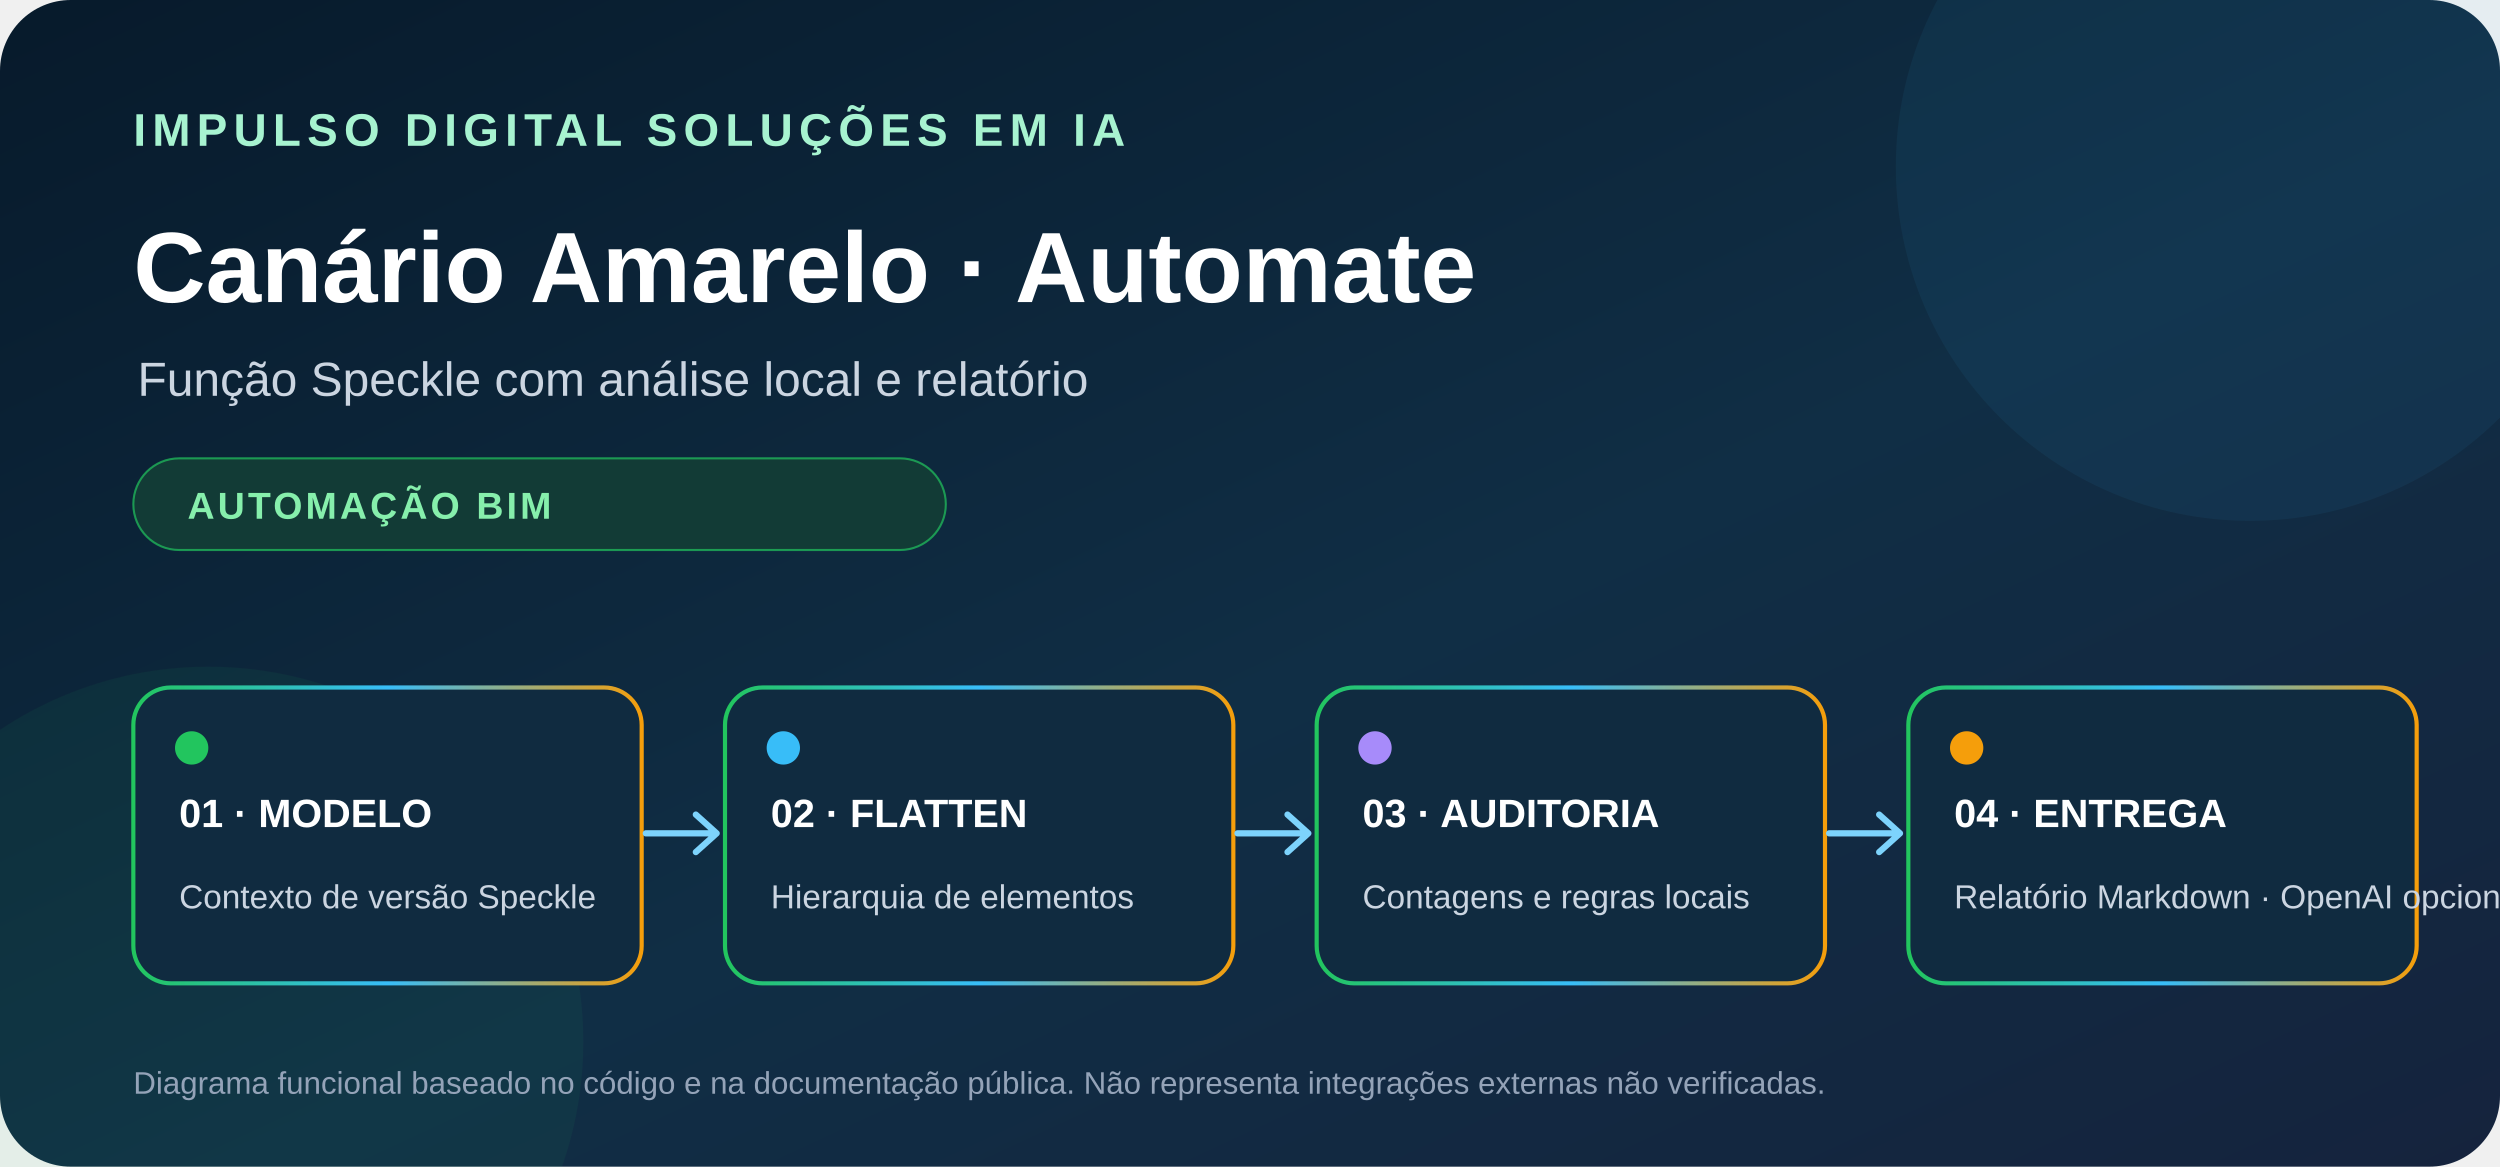
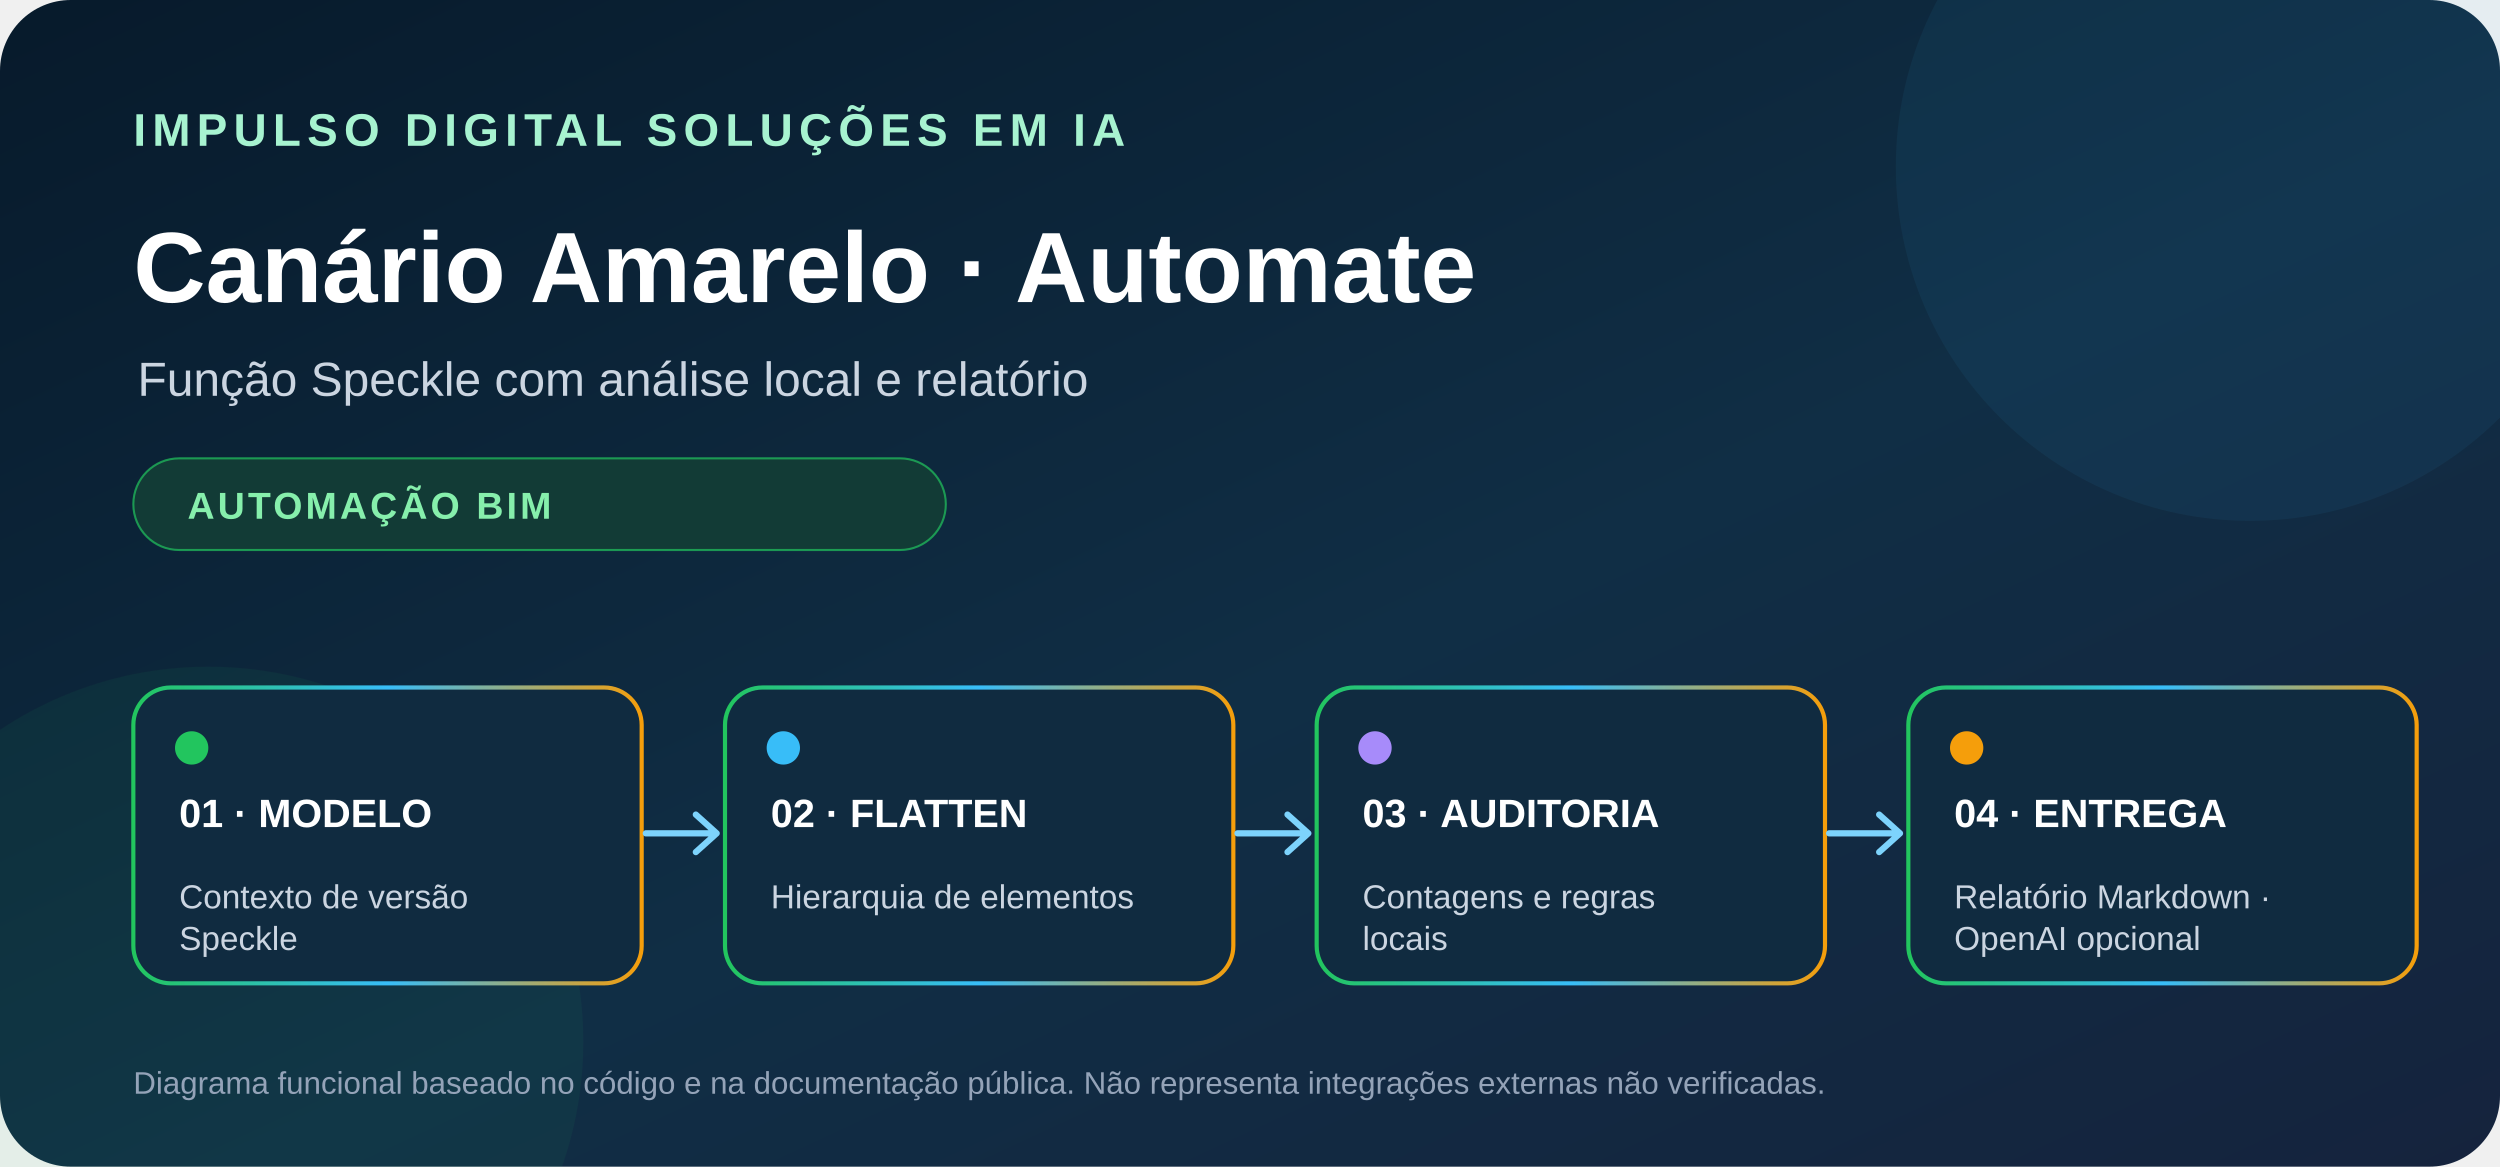
<svg xmlns="http://www.w3.org/2000/svg" width="1200" height="560" viewBox="0 0 1200 560" role="img" aria-labelledby="title desc">
  <defs>
    <linearGradient id="bg" x1="0" y1="0" x2="1" y2="1">
      <stop offset="0" stop-color="#071a2b" />
      <stop offset=".55" stop-color="#102e45" />
      <stop offset="1" stop-color="#15233d" />
    </linearGradient>
    <linearGradient id="line" x1="0" y1="0" x2="1" y2="0">
      <stop stop-color="#22c55e" />
      <stop offset=".5" stop-color="#38bdf8" />
      <stop offset="1" stop-color="#f59e0b" />
    </linearGradient>
    <filter id="glow">
      <feGaussianBlur stdDeviation="8" result="b" />
      <feMerge>
        <feMergeNode in="b" />
        <feMergeNode in="SourceGraphic" />
      </feMerge>
    </filter>
  </defs>
  <rect width="1200" height="560" rx="34" fill="url(#bg)" />
  <circle cx="1080" cy="80" r="170" fill="#38bdf8" opacity=".06" />
  <circle cx="100" cy="500" r="180" fill="#22c55e" opacity=".06" />
  <text x="64" y="70" fill="#a7f3d0" font-family="Arial,sans-serif" font-size="22" font-weight="700" letter-spacing="3">IMPULSO DIGITAL SOLUÇÕES EM IA</text>
  <text x="64" y="145" fill="#ffffff" font-family="Arial,sans-serif" font-size="48" font-weight="700">Canário Amarelo · Automate</text>
  <text x="66" y="190" fill="#cbd5e1" font-family="Arial,sans-serif" font-size="23">Função Speckle com análise local e relatório</text>
  <rect x="64" y="220" width="390" height="44" rx="22" fill="#123b36" stroke="#22c55e" stroke-opacity=".7" />
  <text x="90" y="249" fill="#86efac" font-family="Arial,sans-serif" font-size="18" font-weight="700" letter-spacing="1.5">AUTOMAÇÃO BIM</text>
  <g>
    <rect x="64" y="330" width="244" height="142" rx="18" fill="#102b40" stroke="url(#line)" stroke-width="2" />
    <circle cx="92" cy="359" r="8" fill="#22c55e" />
    <text x="86" y="397" fill="#ffffff" font-family="Arial,sans-serif" font-size="19" font-weight="700">01 · MODELO</text>
-     <text x="86" y="436" fill="#cbd5e1" font-family="Arial,sans-serif" font-size="16">Contexto de versão Speckle</text>
+     <text x="86" y="436" fill="#cbd5e1" font-family="Arial,sans-serif" font-size="16">
+       <tspan x="86" dy="0">Contexto de versão</tspan>
+       <tspan x="86" dy="20">Speckle</tspan>
+     </text>
  </g>
  <path d="M310 400 h34 l-10 -9 m10 9 l-10 9" fill="none" stroke="#7dd3fc" stroke-width="3" stroke-linecap="round" stroke-linejoin="round" />
  <g>
    <rect x="348" y="330" width="244" height="142" rx="18" fill="#102b40" stroke="url(#line)" stroke-width="2" />
    <circle cx="376" cy="359" r="8" fill="#38bdf8" />
    <text x="370" y="397" fill="#ffffff" font-family="Arial,sans-serif" font-size="19" font-weight="700">02 · FLATTEN</text>
    <text x="370" y="436" fill="#cbd5e1" font-family="Arial,sans-serif" font-size="16">Hierarquia de elementos</text>
  </g>
  <path d="M594 400 h34 l-10 -9 m10 9 l-10 9" fill="none" stroke="#7dd3fc" stroke-width="3" stroke-linecap="round" stroke-linejoin="round" />
  <g>
    <rect x="632" y="330" width="244" height="142" rx="18" fill="#102b40" stroke="url(#line)" stroke-width="2" />
    <circle cx="660" cy="359" r="8" fill="#a78bfa" />
    <text x="654" y="397" fill="#ffffff" font-family="Arial,sans-serif" font-size="19" font-weight="700">03 · AUDITORIA</text>
-     <text x="654" y="436" fill="#cbd5e1" font-family="Arial,sans-serif" font-size="16">Contagens e regras locais</text>
+     <text x="654" y="436" fill="#cbd5e1" font-family="Arial,sans-serif" font-size="16">
+       <tspan x="654" dy="0">Contagens e regras</tspan>
+       <tspan x="654" dy="20">locais</tspan>
+     </text>
  </g>
  <path d="M878 400 h34 l-10 -9 m10 9 l-10 9" fill="none" stroke="#7dd3fc" stroke-width="3" stroke-linecap="round" stroke-linejoin="round" />
  <g>
    <rect x="916" y="330" width="244" height="142" rx="18" fill="#102b40" stroke="url(#line)" stroke-width="2" />
    <circle cx="944" cy="359" r="8" fill="#f59e0b" />
    <text x="938" y="397" fill="#ffffff" font-family="Arial,sans-serif" font-size="19" font-weight="700">04 · ENTREGA</text>
-     <text x="938" y="436" fill="#cbd5e1" font-family="Arial,sans-serif" font-size="16">Relatório Markdown · OpenAI opcional</text>
+     <text x="938" y="436" fill="#cbd5e1" font-family="Arial,sans-serif" font-size="16">
+       <tspan x="938" dy="0">Relatório Markdown ·</tspan>
+       <tspan x="938" dy="20">OpenAI opcional</tspan>
+     </text>
  </g>
  <text x="64" y="525" fill="#94a3b8" font-family="Arial,sans-serif" font-size="15">Diagrama funcional baseado no código e na documentação pública. Não representa integrações externas não verificadas.</text>
</svg>
